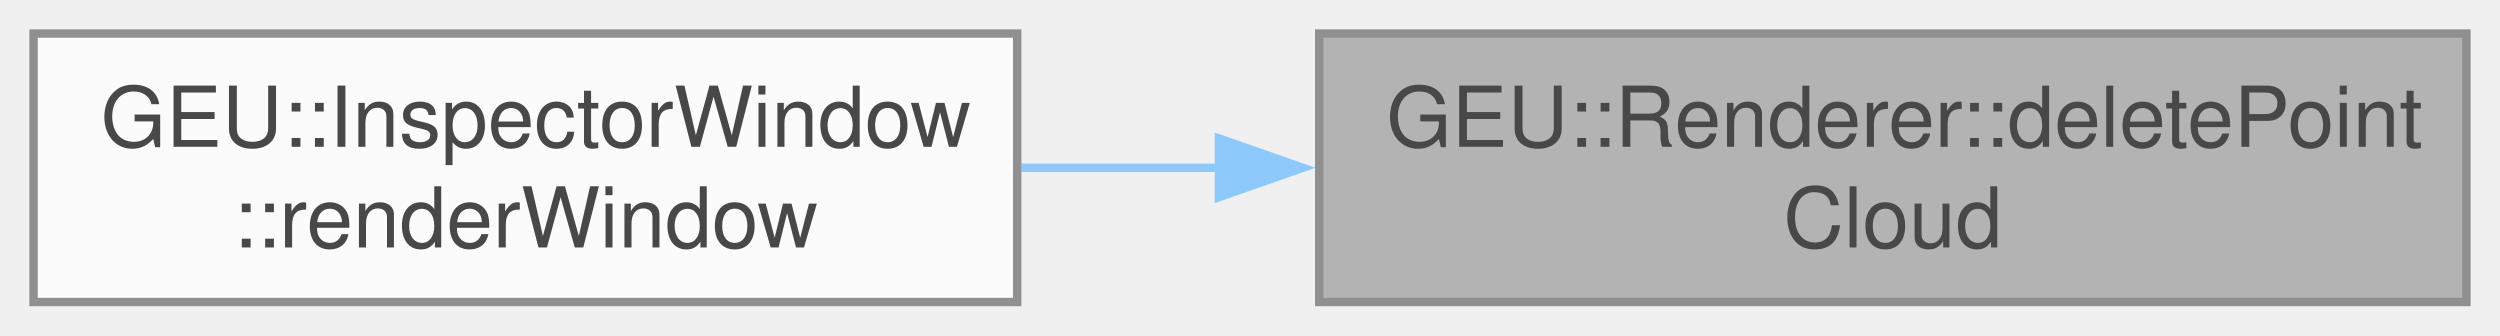
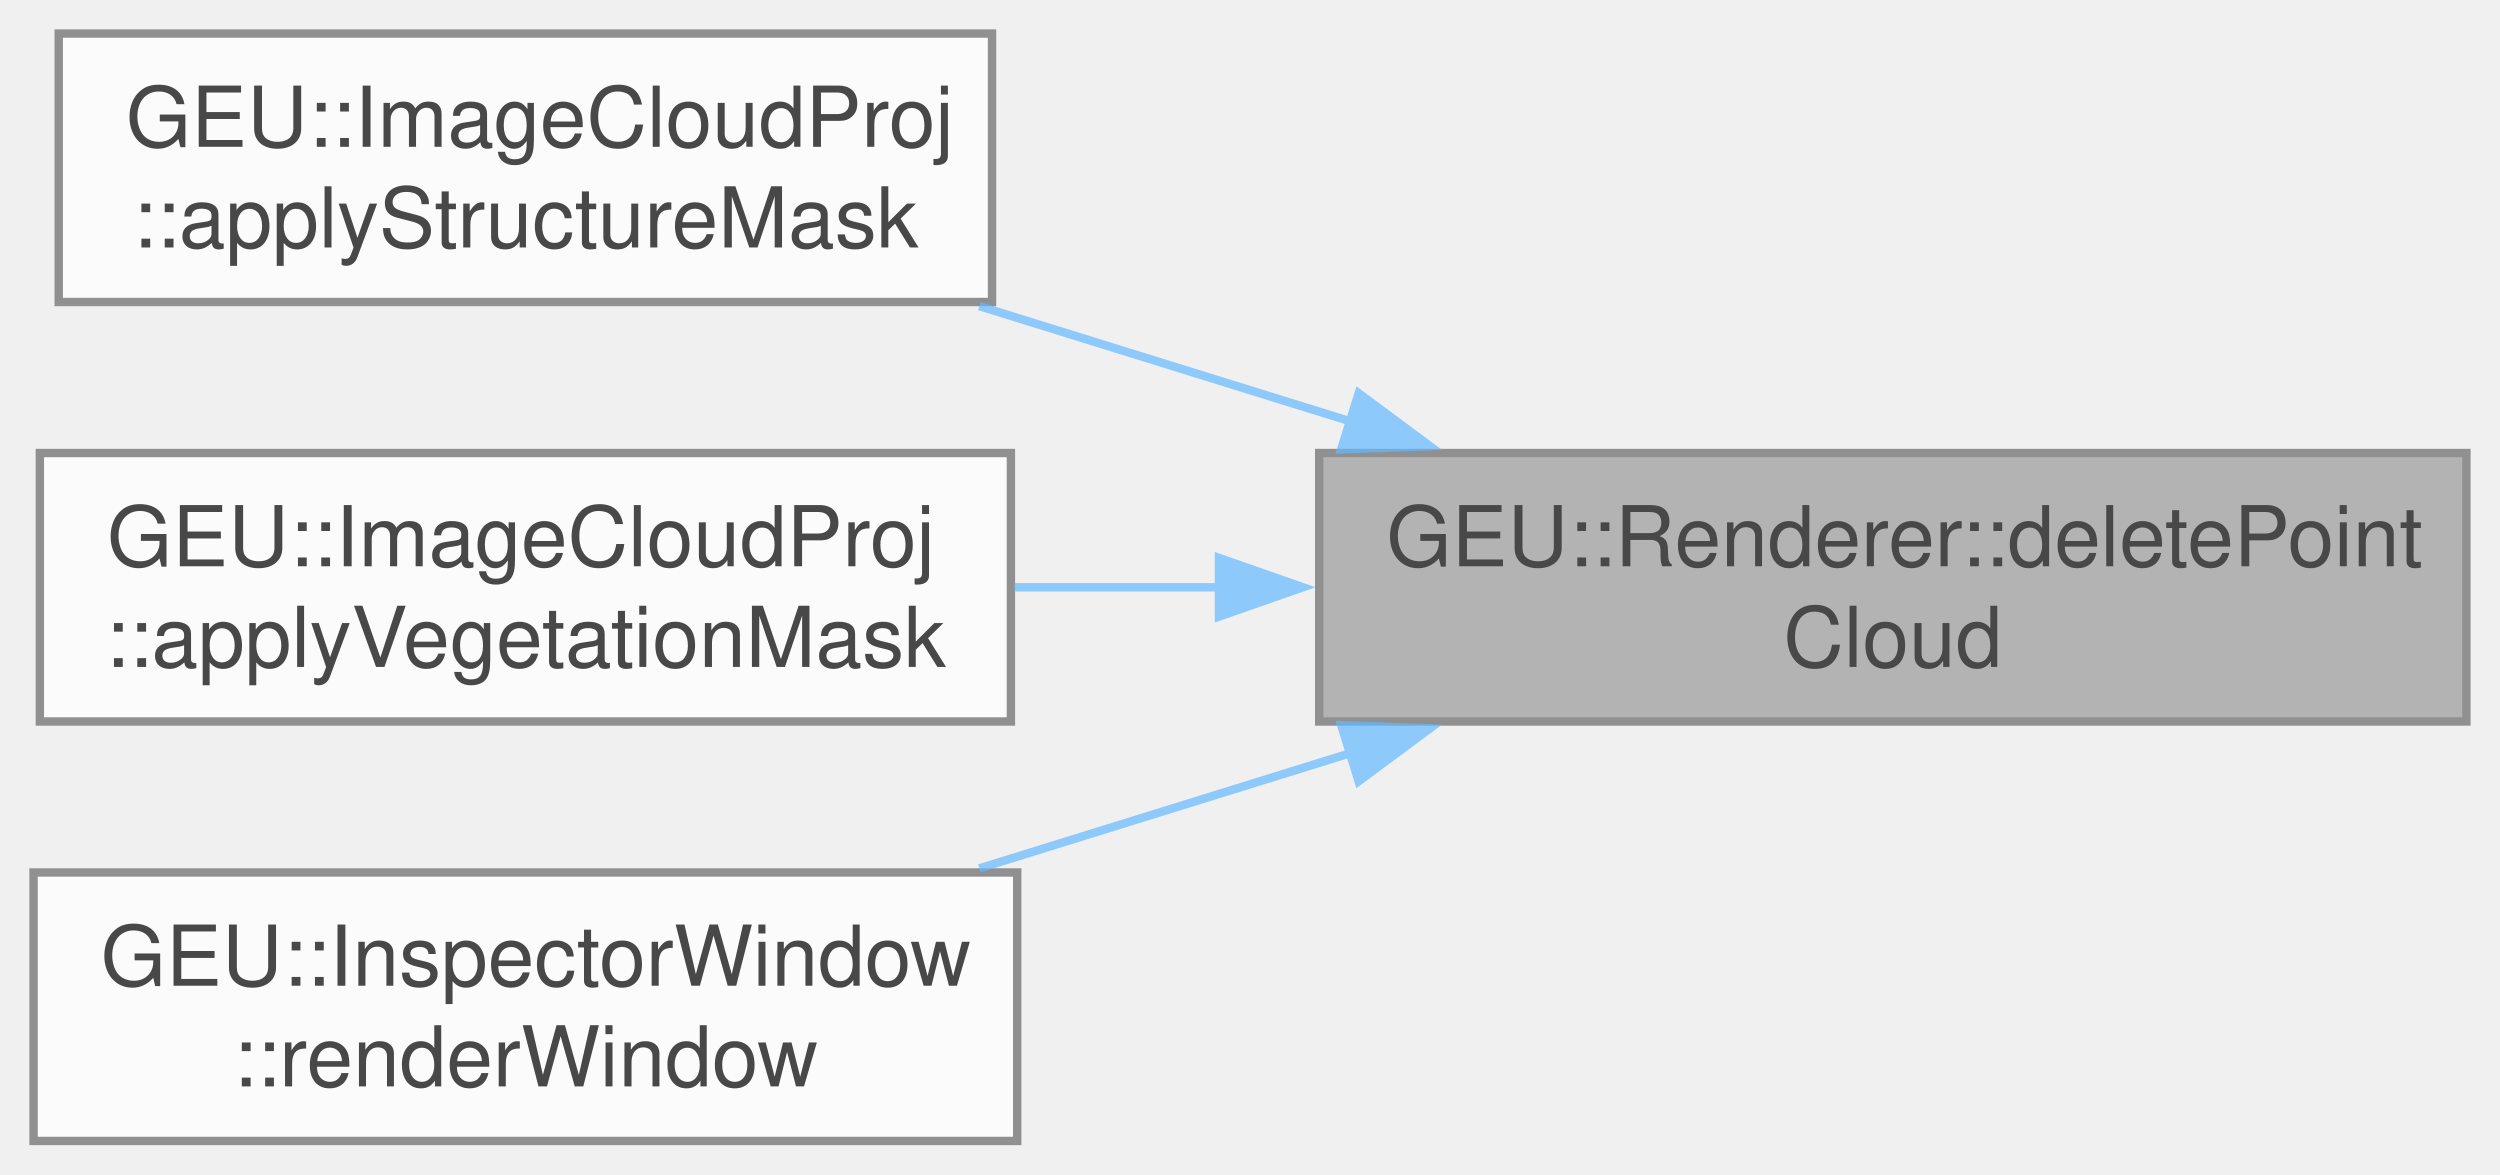
- <svg xmlns="http://www.w3.org/2000/svg" xmlns:xlink="http://www.w3.org/1999/xlink" width="298pt" height="40pt" viewBox="0.00 0.00 298.00 40.00">
+ <svg xmlns="http://www.w3.org/2000/svg" xmlns:xlink="http://www.w3.org/1999/xlink" width="298pt" height="140pt" viewBox="0.00 0.00 298.00 140.00">
  <svg id="main" version="1.1" xml:space="preserve">
    <style type="text/css">
.node, .edge {opacity: 0.7;}
.node.selected, .edge.selected {opacity: 1;}
.edge:hover path { stroke: red; }
.edge:hover polygon { stroke: red; fill: red; }
</style>
    <svg id="graph" class="graph">
-       <g id="graph0" class="graph" transform="scale(1 1) rotate(0) translate(4 36)">
+       <g id="graph0" class="graph" transform="scale(1 1) rotate(0) translate(4 136)">
        <g id="Node000001" class="node">
          <g id="a_Node000001">
            <a xlink:title=" ">
-               <polygon fill="#999999" stroke="#666666" points="290,-32 153.25,-32 153.25,0 290,0 290,-32" />
-               <text text-anchor="start" x="161.25" y="-18.5" font-family="Helvetica,sans-Serif" font-size="10.00">GEU::Renderer::deletePoint</text>
-               <text text-anchor="middle" x="221.62" y="-6.5" font-family="Helvetica,sans-Serif" font-size="10.00">Cloud</text>
+               <polygon fill="#999999" stroke="#666666" points="290,-82 153.25,-82 153.25,-50 290,-50 290,-82" />
+               <text text-anchor="start" x="161.25" y="-68.5" font-family="Helvetica,sans-Serif" font-size="10.00">GEU::Renderer::deletePoint</text>
+               <text text-anchor="middle" x="221.62" y="-56.5" font-family="Helvetica,sans-Serif" font-size="10.00">Cloud</text>
            </a>
          </g>
        </g>
        <g id="Node000002" class="node">
          <g id="a_Node000002">
+             <a xlink:href="../../dc/d51/class_g_e_u_1_1_image_cloud_proj.html#a866aada3b1653f447d9293e8065ad9df" target="_top" xlink:title=" ">
+               <polygon fill="white" stroke="#666666" points="114.25,-132 3,-132 3,-100 114.25,-100 114.25,-132" />
+               <text text-anchor="start" x="11" y="-118.5" font-family="Helvetica,sans-Serif" font-size="10.00">GEU::ImageCloudProj</text>
+               <text text-anchor="middle" x="58.62" y="-106.5" font-family="Helvetica,sans-Serif" font-size="10.00">::applyStructureMask</text>
+             </a>
+           </g>
+         </g>
+         <g id="edge1_Node000001_Node000002" class="edge">
+           <g id="a_edge1_Node000001_Node000002">
+             <a xlink:title=" ">
+               <path fill="none" stroke="#63b8ff" d="M157.33,-85.66C142.57,-90.24 127,-95.08 112.74,-99.51" />
+               <polygon fill="#63b8ff" stroke="#63b8ff" points="157.95,-89.13 166.46,-82.82 155.87,-82.44 157.95,-89.13" />
+             </a>
+           </g>
+         </g>
+         <g id="Node000003" class="node">
+           <g id="a_Node000003">
+             <a xlink:href="../../dc/d51/class_g_e_u_1_1_image_cloud_proj.html#a6e7cb35807c450b23ab3917338910e97" target="_top" xlink:title=" ">
+               <polygon fill="white" stroke="#666666" points="116.5,-82 0.75,-82 0.75,-50 116.5,-50 116.5,-82" />
+               <text text-anchor="start" x="8.75" y="-68.5" font-family="Helvetica,sans-Serif" font-size="10.00">GEU::ImageCloudProj</text>
+               <text text-anchor="middle" x="58.62" y="-56.5" font-family="Helvetica,sans-Serif" font-size="10.00">::applyVegetationMask</text>
+             </a>
+           </g>
+         </g>
+         <g id="edge2_Node000001_Node000003" class="edge">
+           <g id="a_edge2_Node000001_Node000003">
+             <a xlink:title=" ">
+               <path fill="none" stroke="#63b8ff" d="M141.54,-66C133.23,-66 124.91,-66 116.92,-66" />
+               <polygon fill="#63b8ff" stroke="#63b8ff" points="141.3,-69.5 151.3,-66 141.3,-62.5 141.3,-69.5" />
+             </a>
+           </g>
+         </g>
+         <g id="Node000004" class="node">
+           <g id="a_Node000004">
            <a xlink:href="../../da/d81/class_g_e_u_1_1_inspector_window.html#a63b0402d61dd34944da9280a89fa9f74" target="_top" xlink:title="Renders the window and contents.">
              <polygon fill="white" stroke="#666666" points="117.25,-32 0,-32 0,0 117.25,0 117.25,-32" />
              <text text-anchor="start" x="8" y="-18.5" font-family="Helvetica,sans-Serif" font-size="10.00">GEU::InspectorWindow</text>
              <text text-anchor="middle" x="58.62" y="-6.5" font-family="Helvetica,sans-Serif" font-size="10.00">::renderWindow</text>
            </a>
          </g>
        </g>
-         <g id="edge1_Node000001_Node000002" class="edge">
-           <g id="a_edge1_Node000001_Node000002">
+         <g id="edge3_Node000001_Node000004" class="edge">
+           <g id="a_edge3_Node000001_Node000004">
            <a xlink:title=" ">
-               <path fill="none" stroke="#63b8ff" d="M141.5,-16C133.47,-16 125.42,-16 117.67,-16" />
-               <polygon fill="#63b8ff" stroke="#63b8ff" points="141.3,-19.5 151.3,-16 141.3,-12.5 141.3,-19.5" />
+               <path fill="none" stroke="#63b8ff" d="M157.33,-46.34C142.57,-41.76 127,-36.92 112.74,-32.49" />
+               <polygon fill="#63b8ff" stroke="#63b8ff" points="155.87,-49.56 166.46,-49.18 157.95,-42.87 155.87,-49.56" />
            </a>
          </g>
        </g>
      </g>
    </svg>
  </svg>
  <style type="text/css">

[data-mouse-over-selected='false'] { opacity: 0.7; }
[data-mouse-over-selected='true']  { opacity: 1.0; }

</style>
</svg>
